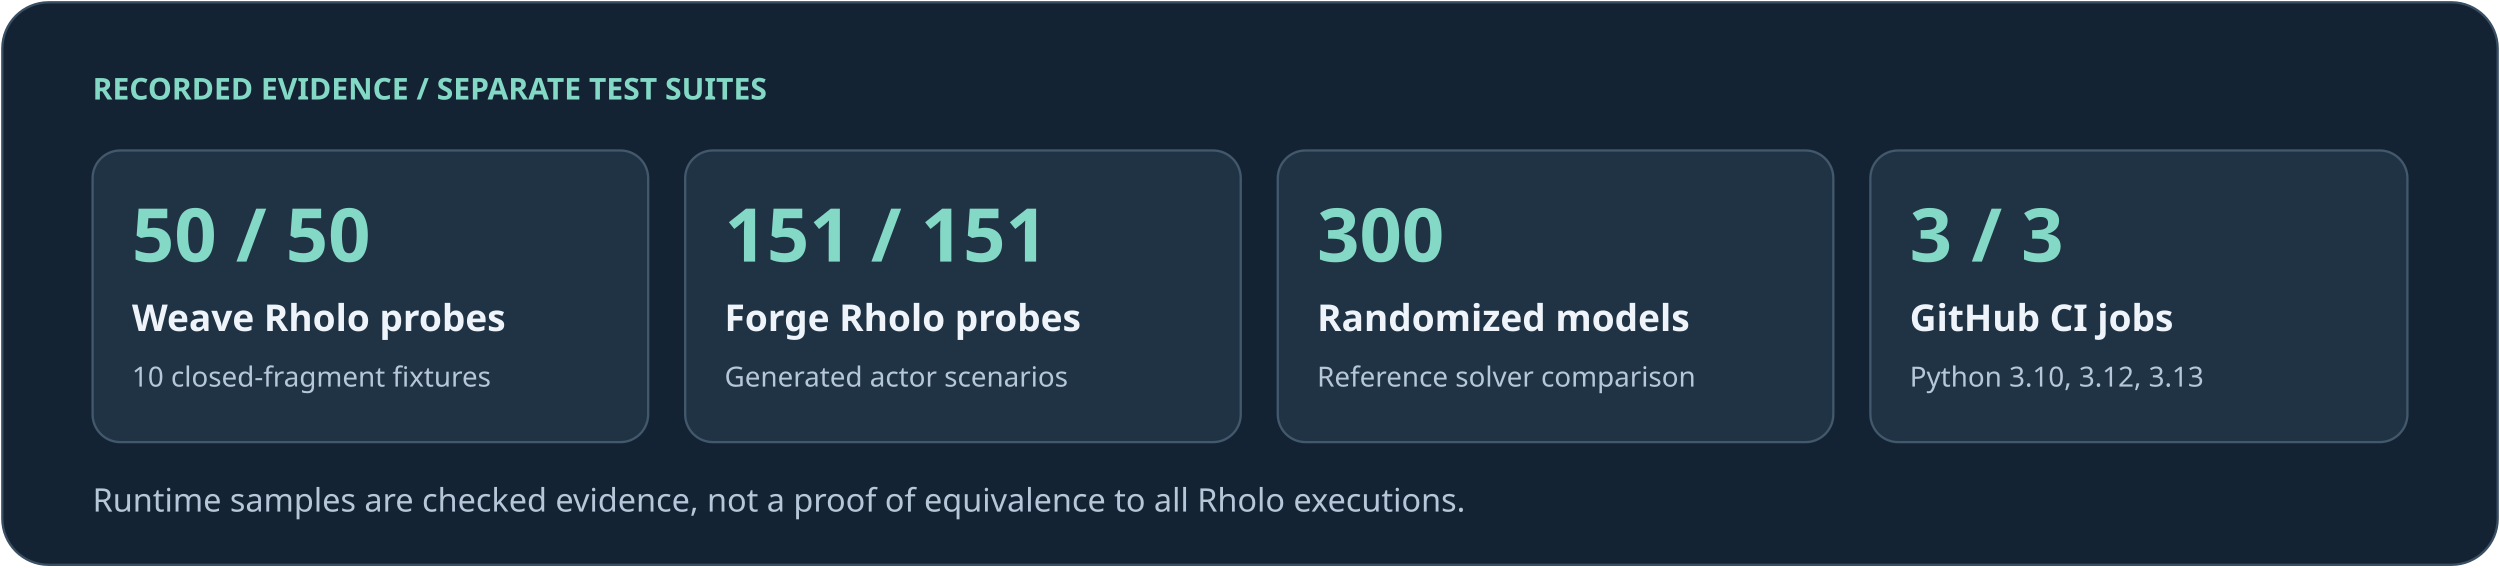
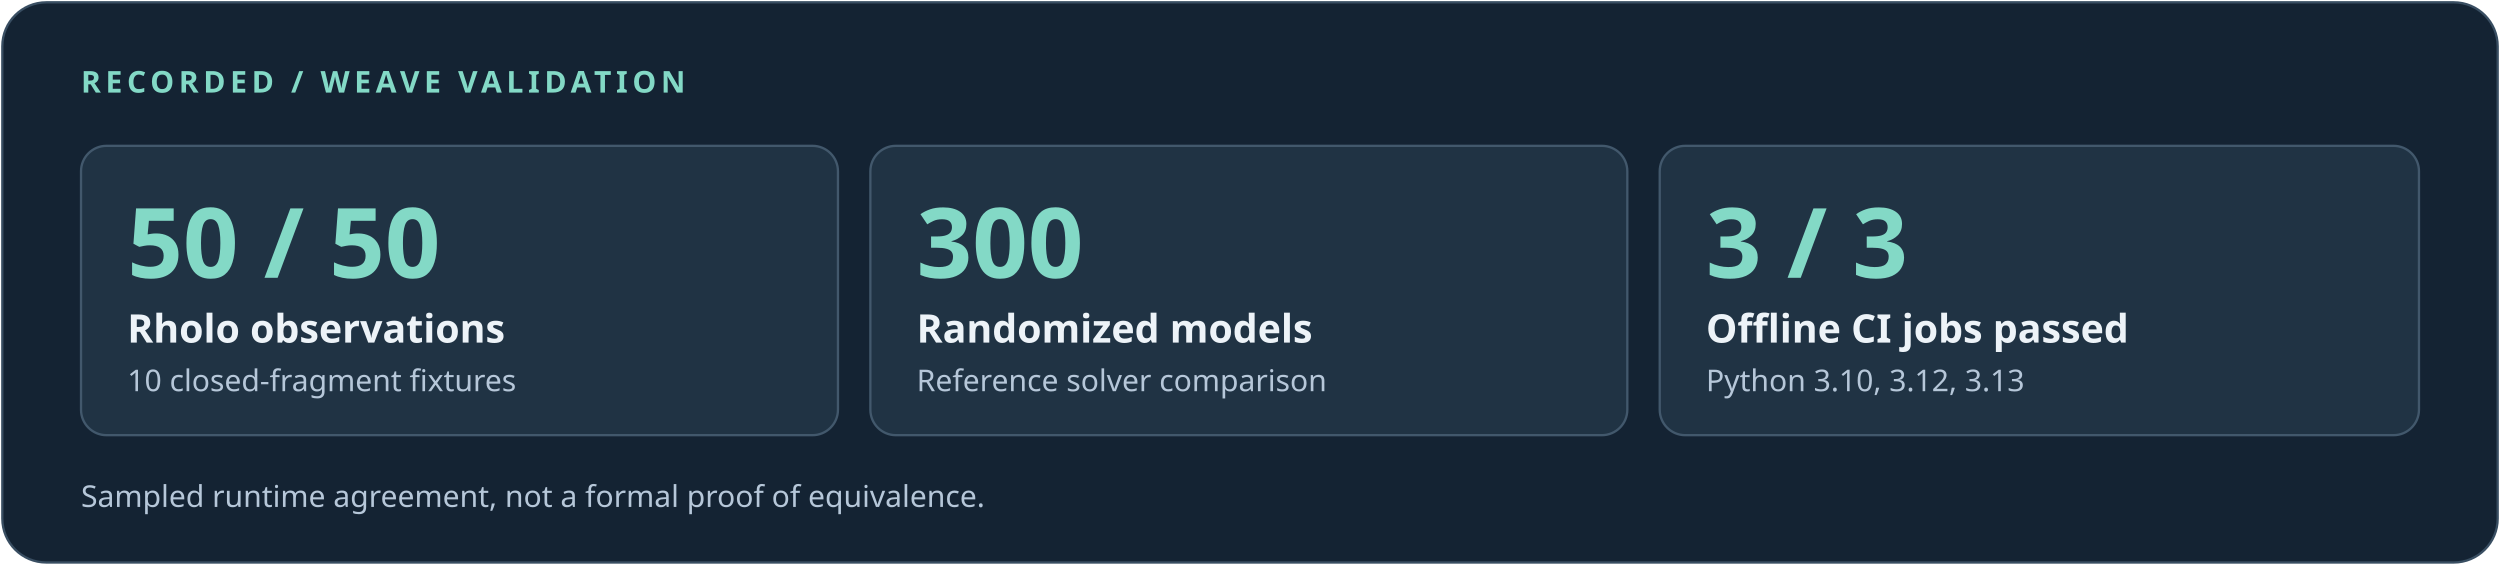
- <svg xmlns="http://www.w3.org/2000/svg" width="1080" height="245" viewBox="0 0 1080 245" role="img" aria-labelledby="title desc">
-   <defs>
-     <marker id="arrow" markerWidth="9" markerHeight="9" refX="8" refY="4.5" orient="auto">
-       <path d="M0 0L9 4.5L0 9Z" fill="#83d9c6" />
-     </marker>
-   </defs>
-   <rect x="1" y="1" width="1078" height="243" rx="20" fill="#142333" stroke="#394e62" />
+ <svg xmlns="http://www.w3.org/2000/svg" width="1080" height="244" viewBox="0 0 1080 244" role="img" aria-labelledby="title desc">
+   <rect x="1" y="1" width="1078" height="242" rx="19" fill="#142333" stroke="#394e62" />
  <g font-family="system-ui,Segoe UI,sans-serif">
-     <text x="40" y="43" fill="#83d9c6" font-size="13" font-weight="700" text-anchor="start">RECORDED EVIDENCE / SEPARATE TEST SUITES</text>
-     <rect x="40" y="65" width="240" height="126" rx="12" fill="#203344" stroke="#42586c" />
-     <text x="57" y="113" fill="#83d9c6" font-size="32" font-weight="700" text-anchor="start">50 / 50</text>
-     <text x="57" y="143" fill="#eef4fa" font-size="16" font-weight="600" text-anchor="start">Weave Rholo probes</text>
-     <text x="57" y="167" fill="#b6c7d9" font-size="12" font-weight="400" text-anchor="start">10 closed-fragment fixtures</text>
-     <rect x="296" y="65" width="240" height="126" rx="12" fill="#203344" stroke="#42586c" />
-     <text x="313" y="113" fill="#83d9c6" font-size="32" font-weight="700" text-anchor="start">151 / 151</text>
-     <text x="313" y="143" fill="#eef4fa" font-size="16" font-weight="600" text-anchor="start">Forge Rholo probes</text>
-     <text x="313" y="167" fill="#b6c7d9" font-size="12" font-weight="400" text-anchor="start">Generated actor scenarios</text>
-     <rect x="552" y="65" width="240" height="126" rx="12" fill="#203344" stroke="#42586c" />
-     <text x="569" y="113" fill="#83d9c6" font-size="32" font-weight="700" text-anchor="start">300</text>
-     <text x="569" y="143" fill="#eef4fa" font-size="16" font-weight="600" text-anchor="start">Randomized models</text>
-     <text x="569" y="167" fill="#b6c7d9" font-size="12" font-weight="400" text-anchor="start">Reference solver comparison</text>
-     <rect x="808" y="65" width="232" height="126" rx="12" fill="#203344" stroke="#42586c" />
-     <text x="825" y="113" fill="#83d9c6" font-size="32" font-weight="700" text-anchor="start">3 / 3</text>
-     <text x="825" y="143" fill="#eef4fa" font-size="16" font-weight="600" text-anchor="start">GitHub CI jobs</text>
-     <text x="825" y="167" fill="#b6c7d9" font-size="12" font-weight="400" text-anchor="start">Python 3.10, 3.12, 3.13</text>
-     <text x="40" y="221" fill="#b6c7d9" font-size="14" font-weight="400" text-anchor="start">Runtime samples are checked evidence, not a proof of equivalence to all Rholo executions.</text>
+     <text x="35" y="40" fill="#83d9c6" font-size="13" font-weight="700" letter-spacing="2">RECORDED / WEAVE VALIDATION</text>
+     <g fill="#203344" stroke="#42586c">
+       <rect x="35" y="63" width="327" height="125" rx="11" />
+       <rect x="376" y="63" width="327" height="125" rx="11" />
+       <rect x="717" y="63" width="328" height="125" rx="11" />
+     </g>
+     <g fill="#83d9c6" font-size="42" font-weight="700">
+       <text x="55" y="120">50 / 50</text>
+       <text x="396" y="120">300</text>
+       <text x="737" y="120">3 / 3</text>
+     </g>
+     <g fill="#edf3f8" font-size="17" font-weight="600">
+       <text x="55" y="148">Rholo observations</text>
+       <text x="396" y="148">Randomized models</text>
+       <text x="737" y="148">Offline CI jobs passed</text>
+     </g>
+     <g fill="#b6c7d9" font-size="13">
+       <text x="55" y="169">10 closed-fragment fixtures</text>
+       <text x="396" y="169">Reference solver comparison</text>
+       <text x="737" y="169">Python 3.10, 3.12, 3.13</text>
+     </g>
+     <text x="35" y="219" fill="#b6c7d9" font-size="13">Sampled runtime agreement, not a formal proof of equivalence.</text>
  </g>
</svg>
